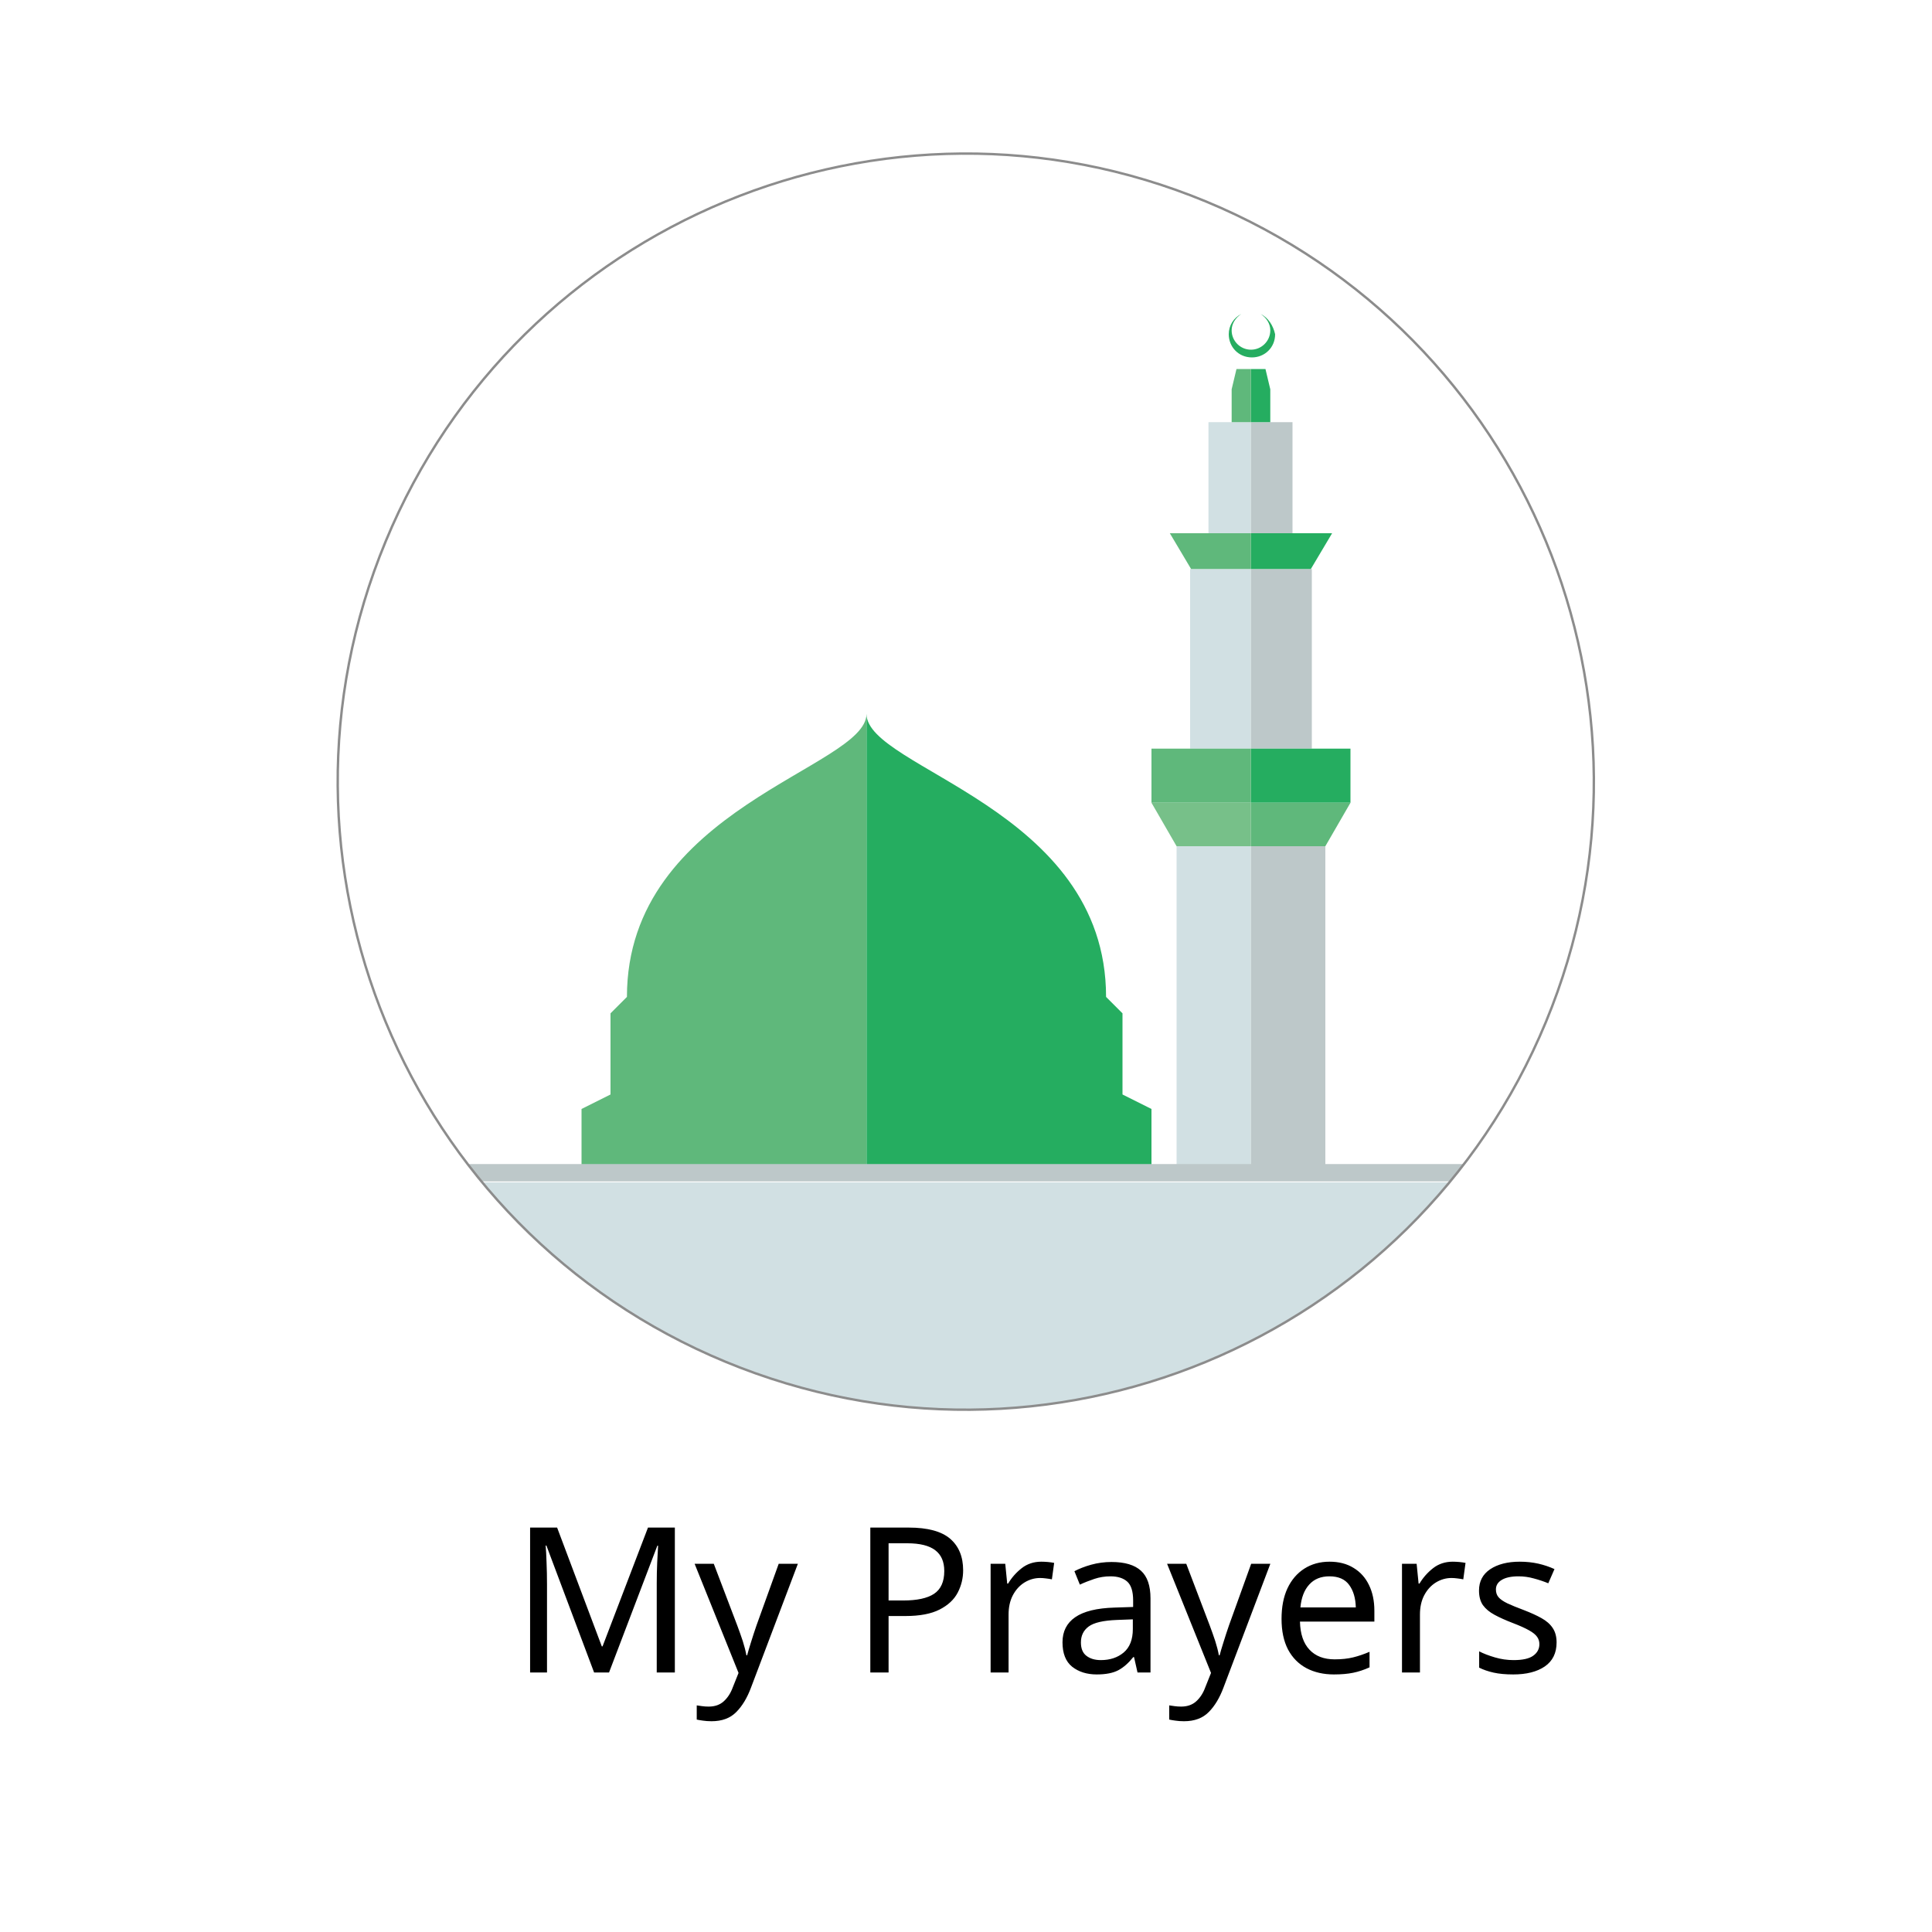
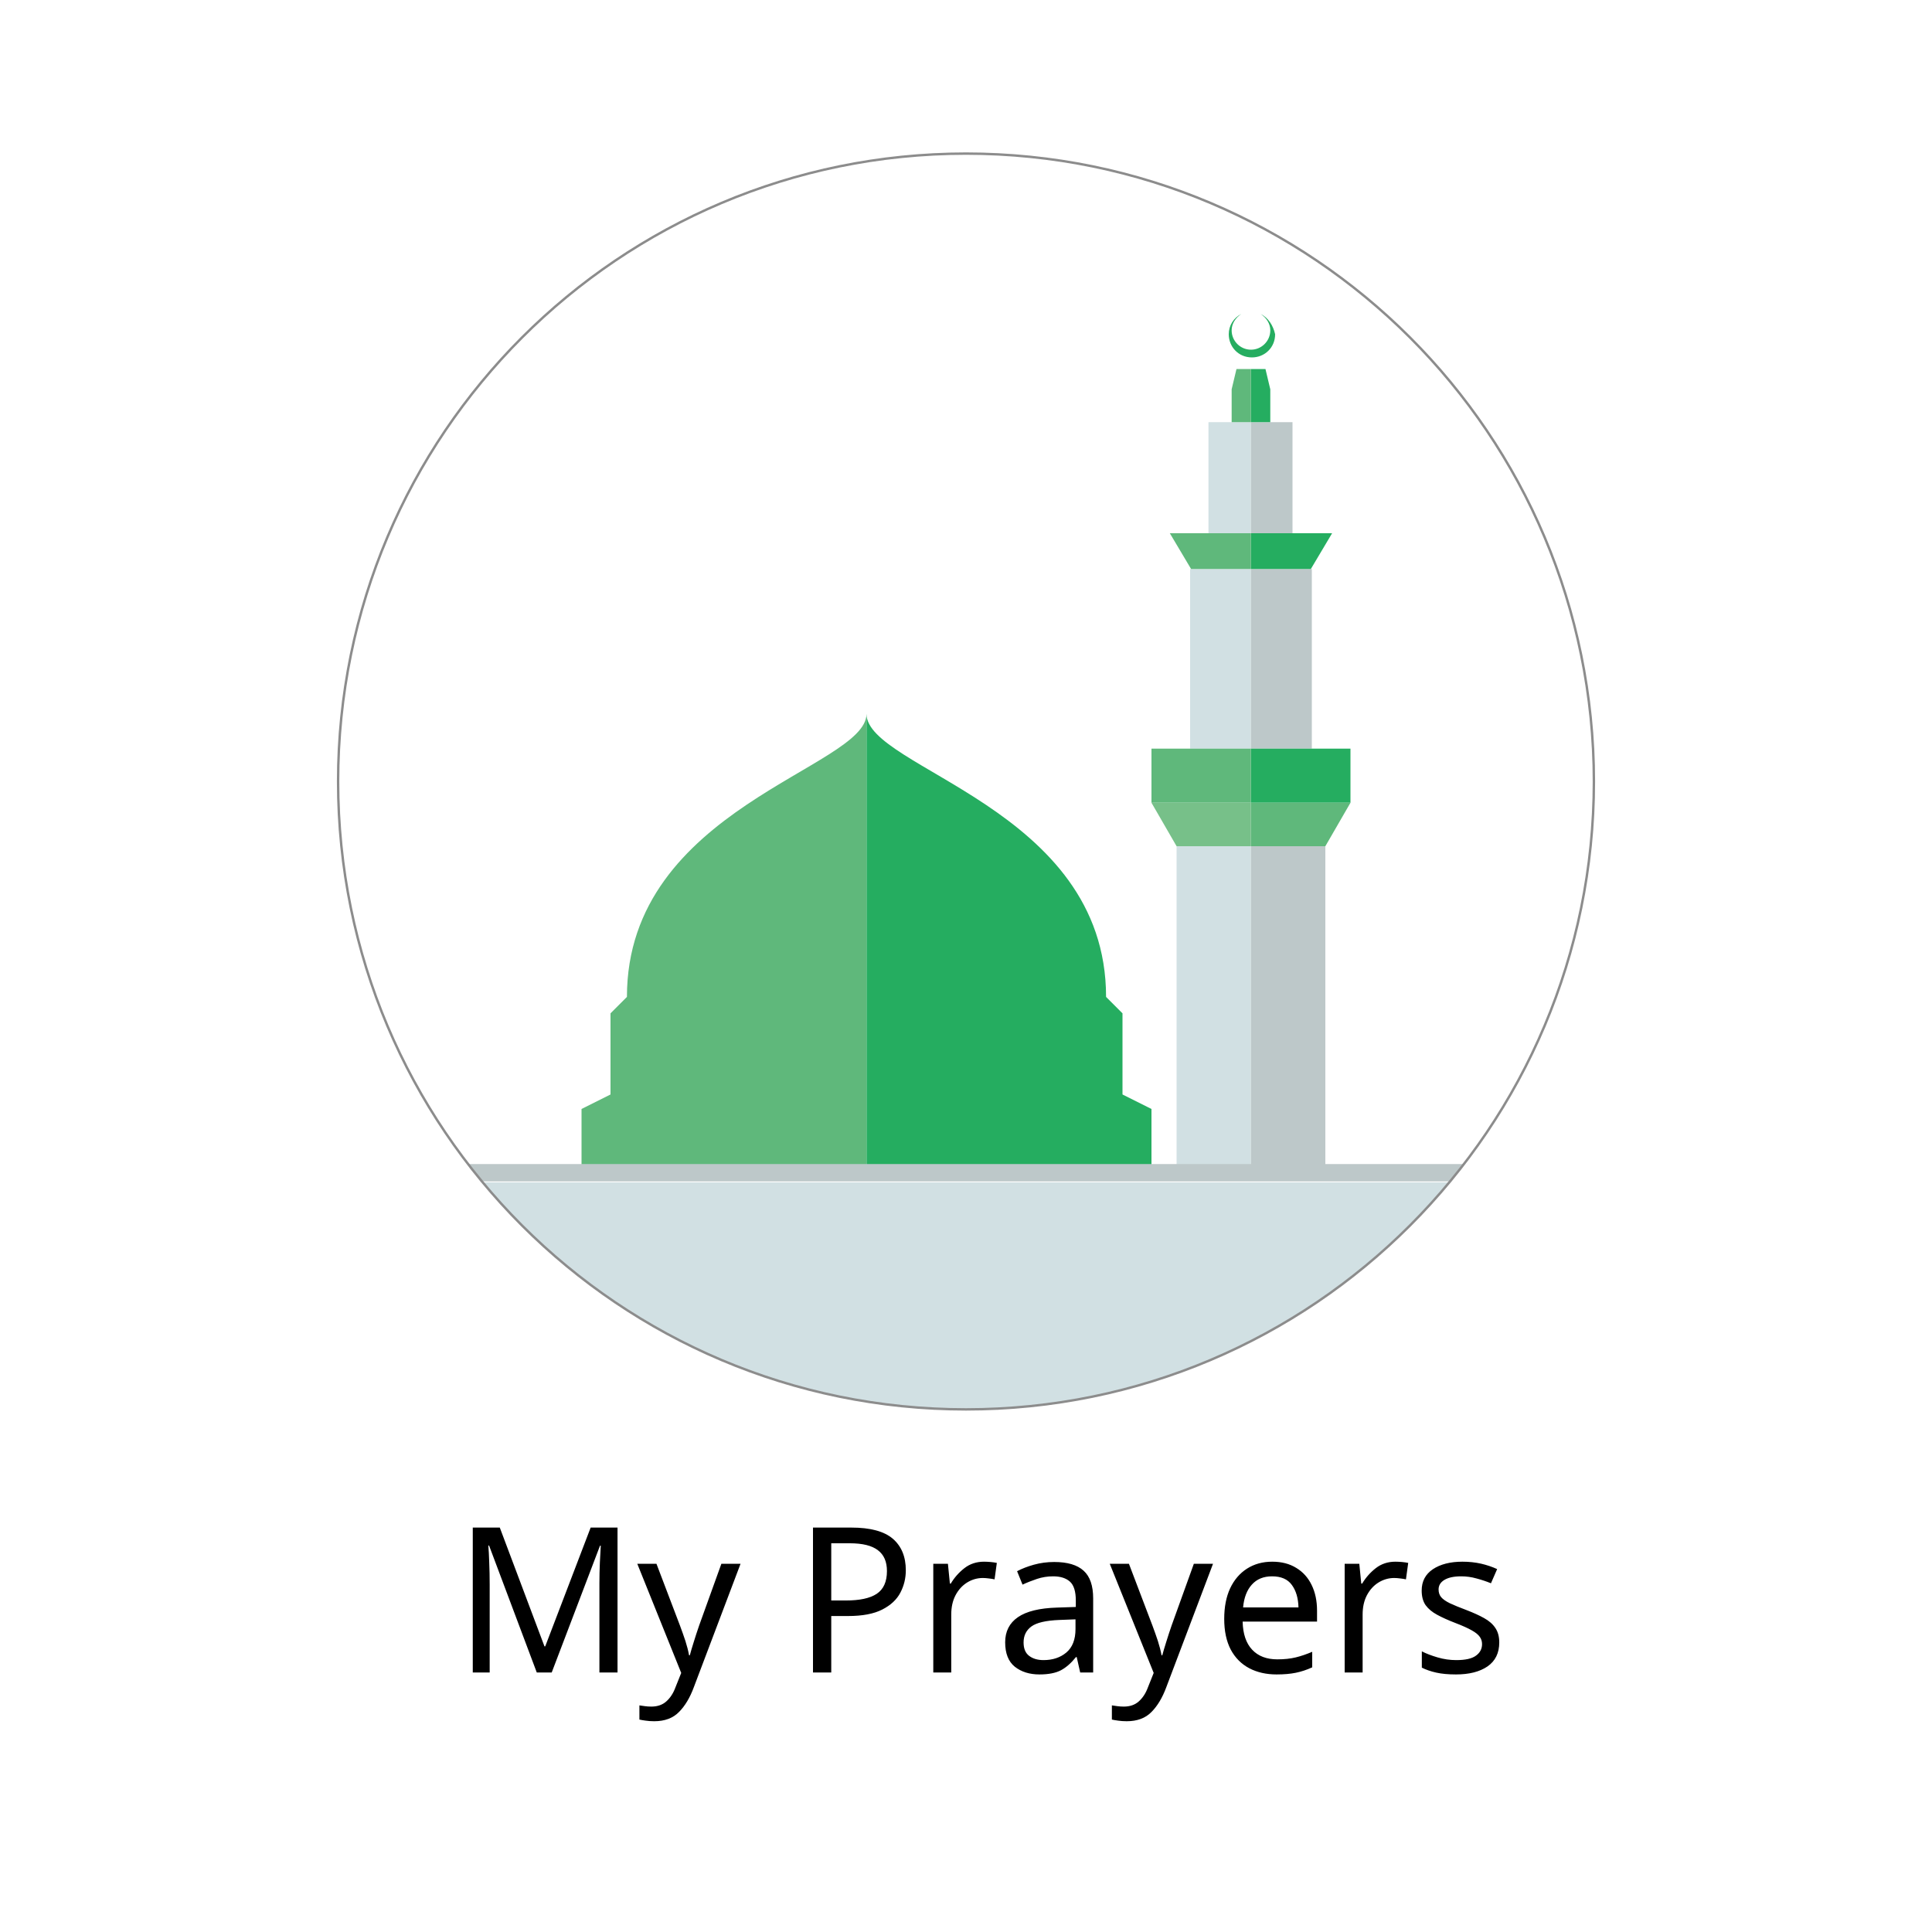
- <svg xmlns="http://www.w3.org/2000/svg" xmlns:xlink="http://www.w3.org/1999/xlink" version="1.1" x="0px" y="0px" viewBox="0 0 200 200" style="enable-background:new 0 0 200 200;" xml:space="preserve">
+ <svg xmlns="http://www.w3.org/2000/svg" xmlns:xlink="http://www.w3.org/1999/xlink" version="1.1" id="Layer_1" x="0px" y="0px" viewBox="0 0 200 200" style="enable-background:new 0 0 200 200;" xml:space="preserve">
  <style type="text/css">
	.st0{clip-path:url(#SVGID_2_);fill:#25AD60;}
	.st1{clip-path:url(#SVGID_4_);fill:#5FB87B;}
	.st2{clip-path:url(#SVGID_6_);fill:#25AD60;}
	.st3{clip-path:url(#SVGID_8_);fill:#D1E0E3;}
	.st4{clip-path:url(#SVGID_10_);fill:#BDC8C9;}
	.st5{clip-path:url(#SVGID_12_);fill:#D1E0E3;}
	.st6{clip-path:url(#SVGID_14_);fill:#BDC8C9;}
	.st7{clip-path:url(#SVGID_16_);fill:#D1E0E3;}
	.st8{clip-path:url(#SVGID_18_);fill:#BDC8C9;}
	.st9{clip-path:url(#SVGID_20_);fill:#25AD60;}
	.st10{clip-path:url(#SVGID_22_);fill:#5FB87B;}
	.st11{clip-path:url(#SVGID_24_);fill:#5FB87B;}
	.st12{clip-path:url(#SVGID_26_);fill:#77C089;}
	.st13{clip-path:url(#SVGID_28_);fill:#25AD60;}
	.st14{clip-path:url(#SVGID_30_);fill:#5FB87B;}
	.st15{clip-path:url(#SVGID_32_);fill:#25AD60;}
	.st16{clip-path:url(#SVGID_34_);fill:#5FB87B;}
	.st17{clip-path:url(#SVGID_36_);fill:#BDC8C9;}
- 	.st18{clip-path:url(#SVGID_38_);fill:#D1E0E3;}
- 	.st19{font-family:'MyriadPro-Regular';}
- 	.st20{font-size:21px;}
+ 	.st18{clip-path:url(#SVGID_39_);fill:#D1E0E3;}
+ 	.st19{fill:none;stroke:#8C8C8C;stroke-width:0.25;stroke-miterlimit:10;}
+ 	.st20{font-family:'ArialMT';}
+ 	.st21{font-size:21px;}
</style>
-   <g id="Layer_2">
+   <g id="Layer_2_1_">
</g>
-   <g id="Layer_1">
-     <g>
-       <defs>
-         <circle id="SVGID_1_" cx="100" cy="80.9" r="65" />
-       </defs>
-       <clipPath id="SVGID_2_">
-         <use xlink:href="#SVGID_1_" style="overflow:visible;" />
-       </clipPath>
-       <path class="st0" d="M116.2,113.3v-8.4l-1.7-1.7c0-19.6-24.8-23.6-24.8-29.3v46.7h29.5v-5.8L116.2,113.3z" />
-     </g>
-     <g>
-       <defs>
-         <circle id="SVGID_3_" cx="100" cy="80.9" r="65" />
-       </defs>
-       <clipPath id="SVGID_4_">
-         <use xlink:href="#SVGID_3_" style="overflow:visible;" />
-       </clipPath>
-       <path class="st1" d="M64.9,103.2l-1.7,1.7v8.4l-3,1.5v5.8h29.5V73.9C89.7,79.5,64.9,83.6,64.9,103.2z" />
-     </g>
-     <g>
-       <defs>
-         <circle id="SVGID_5_" cx="100" cy="80.9" r="65" />
-       </defs>
-       <clipPath id="SVGID_6_">
-         <use xlink:href="#SVGID_5_" style="overflow:visible;" />
-       </clipPath>
-       <path class="st2" d="M130.5,32.5c0.6,0.4,1,1,1,1.7c0,1.1-0.9,2-2,2c-1.1,0-2-0.9-2-2c0-0.7,0.4-1.3,1-1.7    c-0.8,0.4-1.3,1.2-1.3,2.1c0,1.3,1,2.4,2.4,2.4c1.3,0,2.4-1,2.4-2.4C131.8,33.7,131.3,32.9,130.5,32.5z" />
-     </g>
-     <g>
-       <defs>
-         <circle id="SVGID_7_" cx="100" cy="80.9" r="65" />
-       </defs>
-       <clipPath id="SVGID_8_">
-         <use xlink:href="#SVGID_7_" style="overflow:visible;" />
-       </clipPath>
-       <rect x="121.8" y="87.6" class="st3" width="7.7" height="33.4" />
-     </g>
-     <g>
-       <defs>
-         <circle id="SVGID_9_" cx="100" cy="80.9" r="65" />
-       </defs>
-       <clipPath id="SVGID_10_">
-         <use xlink:href="#SVGID_9_" style="overflow:visible;" />
-       </clipPath>
-       <rect x="129.5" y="87.6" class="st4" width="7.7" height="33.4" />
-     </g>
-     <g>
-       <defs>
-         <circle id="SVGID_11_" cx="100" cy="80.9" r="65" />
-       </defs>
-       <clipPath id="SVGID_12_">
-         <use xlink:href="#SVGID_11_" style="overflow:visible;" />
-       </clipPath>
-       <polygon class="st5" points="129.5,58.9 123.3,58.9 123.2,58.9 123.2,77.5 129.5,77.5   " />
-     </g>
-     <g>
-       <defs>
-         <circle id="SVGID_13_" cx="100" cy="80.9" r="65" />
-       </defs>
-       <clipPath id="SVGID_14_">
-         <use xlink:href="#SVGID_13_" style="overflow:visible;" />
-       </clipPath>
-       <polygon class="st6" points="129.5,77.5 135.8,77.5 135.8,58.9 135.7,58.9 129.5,58.9   " />
-     </g>
-     <g>
-       <defs>
-         <circle id="SVGID_15_" cx="100" cy="80.9" r="65" />
-       </defs>
-       <clipPath id="SVGID_16_">
-         <use xlink:href="#SVGID_15_" style="overflow:visible;" />
-       </clipPath>
-       <polygon class="st7" points="129.5,43.7 127.5,43.7 125.1,43.7 125.1,55.2 129.5,55.2   " />
-     </g>
-     <g>
-       <defs>
-         <circle id="SVGID_17_" cx="100" cy="80.9" r="65" />
-       </defs>
-       <clipPath id="SVGID_18_">
-         <use xlink:href="#SVGID_17_" style="overflow:visible;" />
-       </clipPath>
-       <polygon class="st8" points="129.5,55.2 133.8,55.2 133.8,43.7 131.5,43.7 129.5,43.7   " />
-     </g>
-     <g>
-       <defs>
-         <circle id="SVGID_19_" cx="100" cy="80.9" r="65" />
-       </defs>
-       <clipPath id="SVGID_20_">
-         <use xlink:href="#SVGID_19_" style="overflow:visible;" />
-       </clipPath>
-       <polygon class="st9" points="135.8,77.5 129.5,77.5 129.5,83.1 139.8,83.1 139.8,77.5   " />
-     </g>
-     <g>
-       <defs>
-         <circle id="SVGID_21_" cx="100" cy="80.9" r="65" />
-       </defs>
-       <clipPath id="SVGID_22_">
-         <use xlink:href="#SVGID_21_" style="overflow:visible;" />
-       </clipPath>
-       <polygon class="st10" points="129.5,77.5 123.2,77.5 119.2,77.5 119.2,83.1 129.5,83.1   " />
-     </g>
-     <g>
-       <defs>
-         <circle id="SVGID_23_" cx="100" cy="80.9" r="65" />
-       </defs>
-       <clipPath id="SVGID_24_">
-         <use xlink:href="#SVGID_23_" style="overflow:visible;" />
-       </clipPath>
-       <polygon class="st11" points="129.5,87.6 137.2,87.6 139.8,83.1 129.5,83.1   " />
-     </g>
-     <g>
-       <defs>
-         <circle id="SVGID_25_" cx="100" cy="80.9" r="65" />
-       </defs>
-       <clipPath id="SVGID_26_">
-         <use xlink:href="#SVGID_25_" style="overflow:visible;" />
-       </clipPath>
-       <polygon class="st12" points="129.5,83.1 119.2,83.1 121.8,87.6 129.5,87.6   " />
-     </g>
-     <g>
-       <defs>
-         <circle id="SVGID_27_" cx="100" cy="80.9" r="65" />
-       </defs>
-       <clipPath id="SVGID_28_">
-         <use xlink:href="#SVGID_27_" style="overflow:visible;" />
-       </clipPath>
-       <polygon class="st13" points="129.5,58.9 135.7,58.9 137.9,55.2 133.8,55.2 129.5,55.2   " />
-     </g>
-     <g>
-       <defs>
-         <circle id="SVGID_29_" cx="100" cy="80.9" r="65" />
-       </defs>
-       <clipPath id="SVGID_30_">
-         <use xlink:href="#SVGID_29_" style="overflow:visible;" />
-       </clipPath>
-       <polygon class="st14" points="129.5,55.2 125.1,55.2 121.1,55.2 123.3,58.9 129.5,58.9   " />
-     </g>
-     <g>
-       <defs>
-         <circle id="SVGID_31_" cx="100" cy="80.9" r="65" />
-       </defs>
-       <clipPath id="SVGID_32_">
-         <use xlink:href="#SVGID_31_" style="overflow:visible;" />
-       </clipPath>
-       <polygon class="st15" points="131.5,43.7 131.5,40.3 131,38.2 129.5,38.2 129.5,43.7   " />
-     </g>
-     <g>
-       <defs>
-         <circle id="SVGID_33_" cx="100" cy="80.9" r="65" />
-       </defs>
-       <clipPath id="SVGID_34_">
-         <use xlink:href="#SVGID_33_" style="overflow:visible;" />
-       </clipPath>
-       <polygon class="st16" points="129.5,38.2 128,38.2 127.5,40.3 127.5,43.7 129.5,43.7   " />
-     </g>
-     <g>
-       <defs>
-         <circle id="SVGID_35_" cx="100" cy="80.9" r="65" />
-       </defs>
-       <clipPath id="SVGID_36_">
-         <use xlink:href="#SVGID_35_" style="overflow:visible;" />
-       </clipPath>
-       <rect x="44" y="120.5" class="st17" width="108" height="1.8" />
-     </g>
-     <g>
-       <g>
-         <defs>
-           <ellipse id="SVGID_37_" transform="matrix(0.3827 -0.9239 0.9239 0.3827 -13.0354 142.3456)" cx="100" cy="80.9" rx="65" ry="65" />
-         </defs>
-         <clipPath id="SVGID_38_">
-           <use xlink:href="#SVGID_37_" style="overflow:visible;" />
-         </clipPath>
-         <rect x="44" y="122.4" class="st18" width="108" height="26.6" />
-         <use xlink:href="#SVGID_37_" style="overflow:visible;fill:none;stroke:#8C8C8C;stroke-width:0.25;stroke-miterlimit:10;" />
-       </g>
-     </g>
-     <text transform="matrix(1 0 0 1 52.8448 173.1343)" class="st19 st20">My Prayers</text>
+   <g id="Layer_1_1_">
+     <g>
+       <g>
+         <defs>
+           <circle id="SVGID_1_" cx="100" cy="80.9" r="65" />
+         </defs>
+         <clipPath id="SVGID_2_">
+           <use xlink:href="#SVGID_1_" style="overflow:visible;" />
+         </clipPath>
+         <path class="st0" d="M116.2,113.3v-8.4l-1.7-1.7c0-19.6-24.8-23.6-24.8-29.3v46.7h29.5v-5.8L116.2,113.3z" />
+       </g>
+     </g>
+     <g>
+       <g>
+         <defs>
+           <circle id="SVGID_3_" cx="100" cy="80.9" r="65" />
+         </defs>
+         <clipPath id="SVGID_4_">
+           <use xlink:href="#SVGID_3_" style="overflow:visible;" />
+         </clipPath>
+         <path class="st1" d="M64.9,103.2l-1.7,1.7v8.4l-3,1.5v5.8h29.5V73.9C89.7,79.5,64.9,83.6,64.9,103.2z" />
+       </g>
+     </g>
+     <g>
+       <g>
+         <defs>
+           <circle id="SVGID_5_" cx="100" cy="80.9" r="65" />
+         </defs>
+         <clipPath id="SVGID_6_">
+           <use xlink:href="#SVGID_5_" style="overflow:visible;" />
+         </clipPath>
+         <path class="st2" d="M130.5,32.5c0.6,0.4,1,1,1,1.7c0,1.1-0.9,2-2,2s-2-0.9-2-2c0-0.7,0.4-1.3,1-1.7c-0.8,0.4-1.3,1.2-1.3,2.1     c0,1.3,1,2.4,2.4,2.4c1.3,0,2.4-1,2.4-2.4C131.8,33.7,131.3,32.9,130.5,32.5z" />
+       </g>
+     </g>
+     <g>
+       <g>
+         <defs>
+           <circle id="SVGID_7_" cx="100" cy="80.9" r="65" />
+         </defs>
+         <clipPath id="SVGID_8_">
+           <use xlink:href="#SVGID_7_" style="overflow:visible;" />
+         </clipPath>
+         <rect x="121.8" y="87.6" class="st3" width="7.7" height="33.4" />
+       </g>
+     </g>
+     <g>
+       <g>
+         <defs>
+           <circle id="SVGID_9_" cx="100" cy="80.9" r="65" />
+         </defs>
+         <clipPath id="SVGID_10_">
+           <use xlink:href="#SVGID_9_" style="overflow:visible;" />
+         </clipPath>
+         <rect x="129.5" y="87.6" class="st4" width="7.7" height="33.4" />
+       </g>
+     </g>
+     <g>
+       <g>
+         <defs>
+           <circle id="SVGID_11_" cx="100" cy="80.9" r="65" />
+         </defs>
+         <clipPath id="SVGID_12_">
+           <use xlink:href="#SVGID_11_" style="overflow:visible;" />
+         </clipPath>
+         <polygon class="st5" points="129.5,58.9 123.3,58.9 123.2,58.9 123.2,77.5 129.5,77.5    " />
+       </g>
+     </g>
+     <g>
+       <g>
+         <defs>
+           <circle id="SVGID_13_" cx="100" cy="80.9" r="65" />
+         </defs>
+         <clipPath id="SVGID_14_">
+           <use xlink:href="#SVGID_13_" style="overflow:visible;" />
+         </clipPath>
+         <polygon class="st6" points="129.5,77.5 135.8,77.5 135.8,58.9 135.7,58.9 129.5,58.9    " />
+       </g>
+     </g>
+     <g>
+       <g>
+         <defs>
+           <circle id="SVGID_15_" cx="100" cy="80.9" r="65" />
+         </defs>
+         <clipPath id="SVGID_16_">
+           <use xlink:href="#SVGID_15_" style="overflow:visible;" />
+         </clipPath>
+         <polygon class="st7" points="129.5,43.7 127.5,43.7 125.1,43.7 125.1,55.2 129.5,55.2    " />
+       </g>
+     </g>
+     <g>
+       <g>
+         <defs>
+           <circle id="SVGID_17_" cx="100" cy="80.9" r="65" />
+         </defs>
+         <clipPath id="SVGID_18_">
+           <use xlink:href="#SVGID_17_" style="overflow:visible;" />
+         </clipPath>
+         <polygon class="st8" points="129.5,55.2 133.8,55.2 133.8,43.7 131.5,43.7 129.5,43.7    " />
+       </g>
+     </g>
+     <g>
+       <g>
+         <defs>
+           <circle id="SVGID_19_" cx="100" cy="80.9" r="65" />
+         </defs>
+         <clipPath id="SVGID_20_">
+           <use xlink:href="#SVGID_19_" style="overflow:visible;" />
+         </clipPath>
+         <polygon class="st9" points="135.8,77.5 129.5,77.5 129.5,83.1 139.8,83.1 139.8,77.5    " />
+       </g>
+     </g>
+     <g>
+       <g>
+         <defs>
+           <circle id="SVGID_21_" cx="100" cy="80.9" r="65" />
+         </defs>
+         <clipPath id="SVGID_22_">
+           <use xlink:href="#SVGID_21_" style="overflow:visible;" />
+         </clipPath>
+         <polygon class="st10" points="129.5,77.5 123.2,77.5 119.2,77.5 119.2,83.1 129.5,83.1    " />
+       </g>
+     </g>
+     <g>
+       <g>
+         <defs>
+           <circle id="SVGID_23_" cx="100" cy="80.9" r="65" />
+         </defs>
+         <clipPath id="SVGID_24_">
+           <use xlink:href="#SVGID_23_" style="overflow:visible;" />
+         </clipPath>
+         <polygon class="st11" points="129.5,87.6 137.2,87.6 139.8,83.1 129.5,83.1    " />
+       </g>
+     </g>
+     <g>
+       <g>
+         <defs>
+           <circle id="SVGID_25_" cx="100" cy="80.9" r="65" />
+         </defs>
+         <clipPath id="SVGID_26_">
+           <use xlink:href="#SVGID_25_" style="overflow:visible;" />
+         </clipPath>
+         <polygon class="st12" points="129.5,83.1 119.2,83.1 121.8,87.6 129.5,87.6    " />
+       </g>
+     </g>
+     <g>
+       <g>
+         <defs>
+           <circle id="SVGID_27_" cx="100" cy="80.9" r="65" />
+         </defs>
+         <clipPath id="SVGID_28_">
+           <use xlink:href="#SVGID_27_" style="overflow:visible;" />
+         </clipPath>
+         <polygon class="st13" points="129.5,58.9 135.7,58.9 137.9,55.2 133.8,55.2 129.5,55.2    " />
+       </g>
+     </g>
+     <g>
+       <g>
+         <defs>
+           <circle id="SVGID_29_" cx="100" cy="80.9" r="65" />
+         </defs>
+         <clipPath id="SVGID_30_">
+           <use xlink:href="#SVGID_29_" style="overflow:visible;" />
+         </clipPath>
+         <polygon class="st14" points="129.5,55.2 125.1,55.2 121.1,55.2 123.3,58.9 129.5,58.9    " />
+       </g>
+     </g>
+     <g>
+       <g>
+         <defs>
+           <circle id="SVGID_31_" cx="100" cy="80.9" r="65" />
+         </defs>
+         <clipPath id="SVGID_32_">
+           <use xlink:href="#SVGID_31_" style="overflow:visible;" />
+         </clipPath>
+         <polygon class="st15" points="131.5,43.7 131.5,40.3 131,38.2 129.5,38.2 129.5,43.7    " />
+       </g>
+     </g>
+     <g>
+       <g>
+         <defs>
+           <circle id="SVGID_33_" cx="100" cy="80.9" r="65" />
+         </defs>
+         <clipPath id="SVGID_34_">
+           <use xlink:href="#SVGID_33_" style="overflow:visible;" />
+         </clipPath>
+         <polygon class="st16" points="129.5,38.2 128,38.2 127.5,40.3 127.5,43.7 129.5,43.7    " />
+       </g>
+     </g>
+     <g>
+       <g>
+         <defs>
+           <circle id="SVGID_35_" cx="100" cy="80.9" r="65" />
+         </defs>
+         <clipPath id="SVGID_36_">
+           <use xlink:href="#SVGID_35_" style="overflow:visible;" />
+         </clipPath>
+         <rect x="44" y="120.5" class="st17" width="108" height="1.8" />
+       </g>
+     </g>
+     <g>
+       <g>
+         <g>
+           <defs>
+             <circle id="SVGID_38_" cx="100" cy="80.9" r="65" />
+           </defs>
+           <clipPath id="SVGID_39_">
+             <use xlink:href="#SVGID_38_" style="overflow:visible;" />
+           </clipPath>
+           <rect x="44" y="122.4" class="st18" width="108" height="26.6" />
+         </g>
+         <g>
+           <ellipse id="SVGID_37_" class="st19" cx="100" cy="80.9" rx="65" ry="65" />
+         </g>
+       </g>
+     </g>
  </g>
+   <text transform="matrix(1 0 0 1 46.9102 173.1343)" class="st20 st21">My Prayers</text>
</svg>
